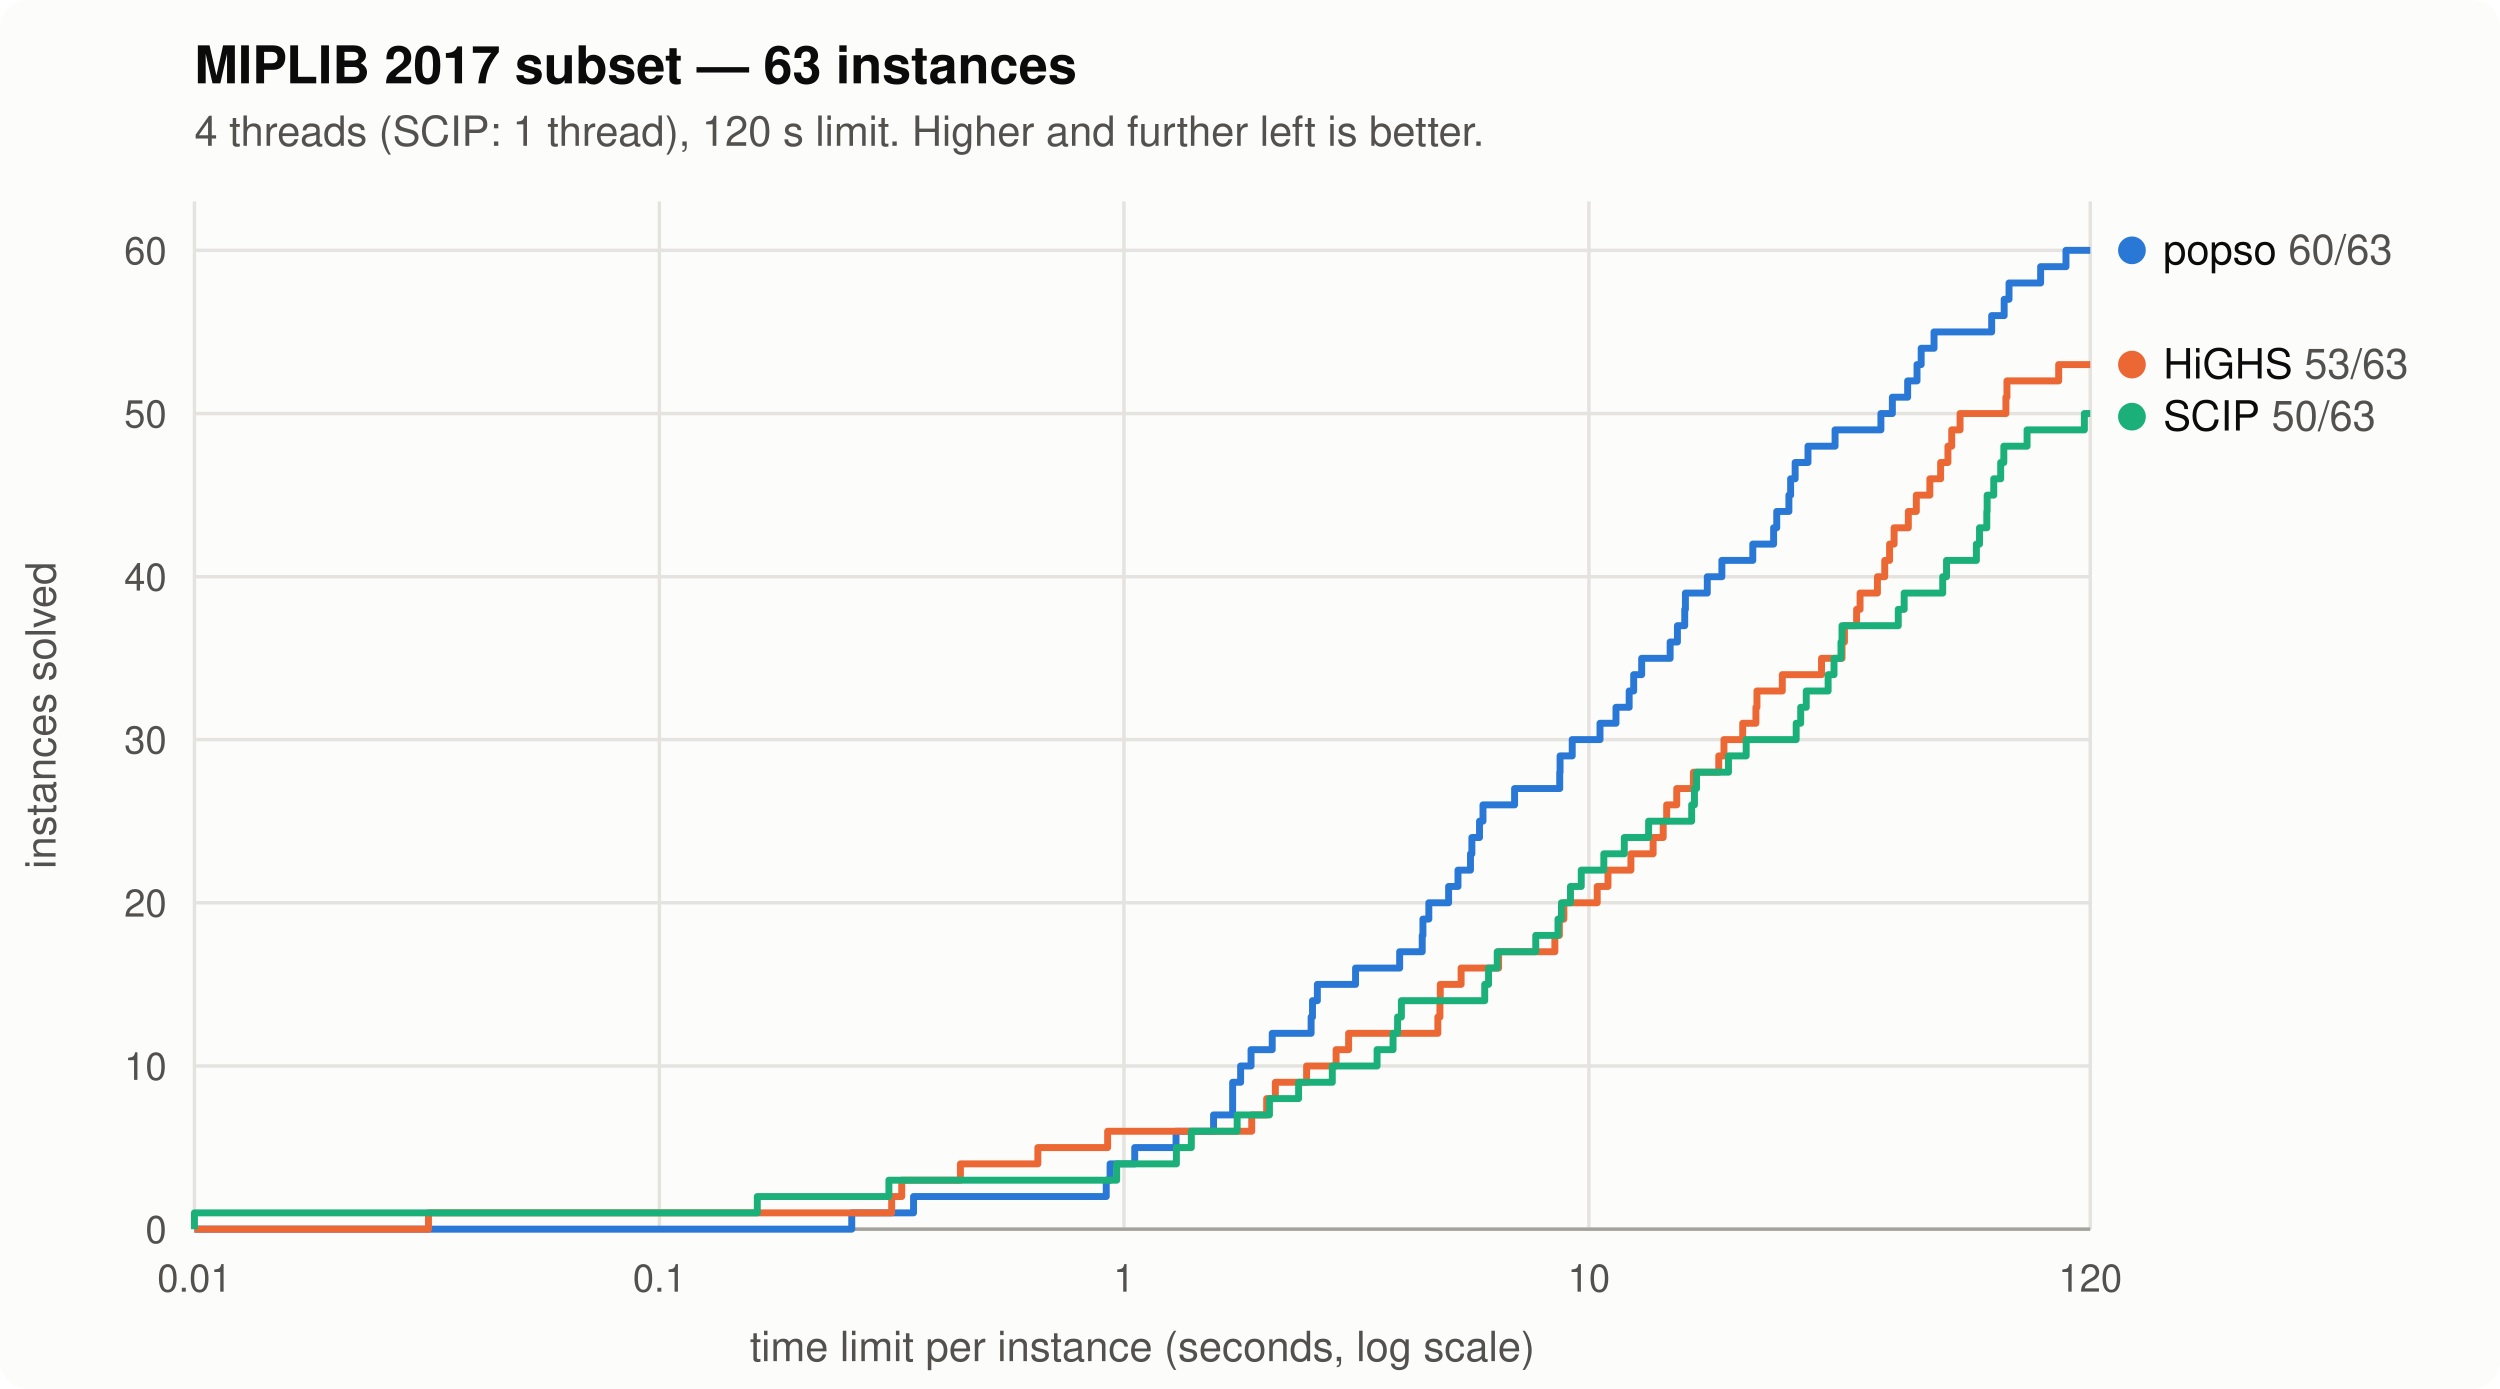
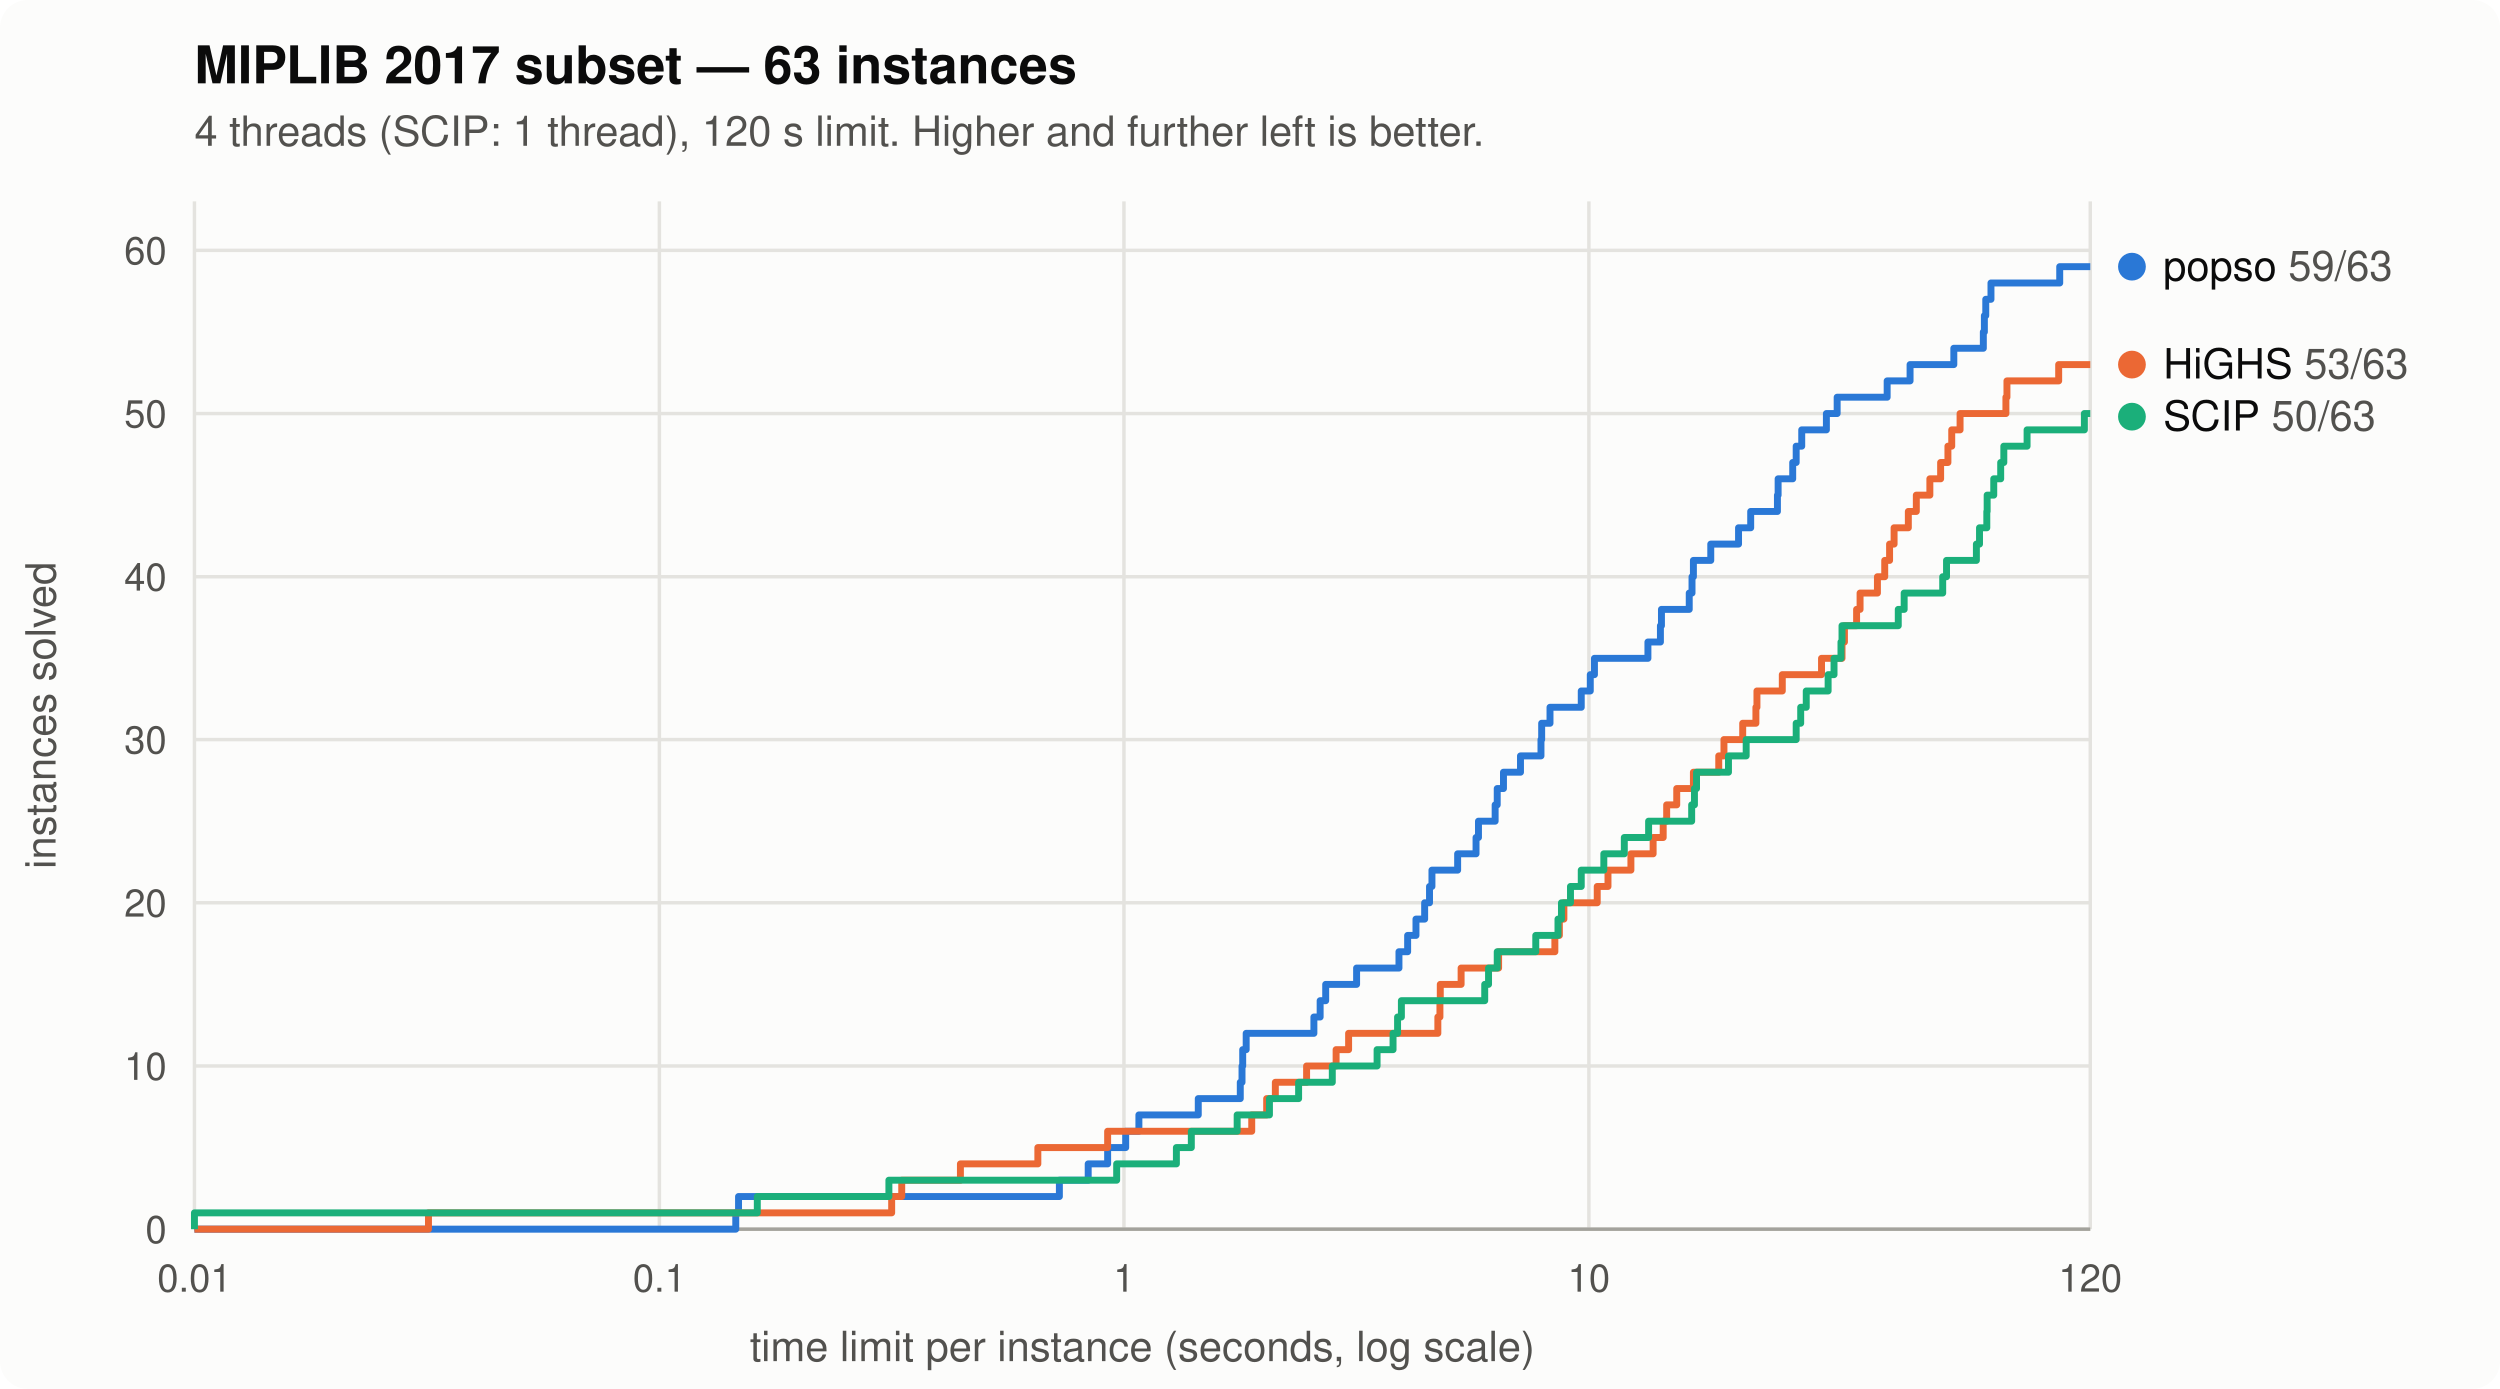
<svg xmlns="http://www.w3.org/2000/svg" viewBox="0 0 720 400" width="720" height="400" role="img" aria-label="MIPLIB 2017 subset — 63 instances: instances solved versus time">
  <style>svg{font-family:-apple-system,BlinkMacSystemFont,'Segoe UI',Helvetica,Arial,sans-serif}.bg{fill:#fcfcfb}.t1{fill:#0b0b0b}.t2{fill:#52514e}.grid{stroke:#e4e3df}.axis{stroke:#a3a29c}.s-ours{stroke:#2a78d6}.f-ours{fill:#2a78d6}.s-highs{stroke:#eb6834}.f-highs{fill:#eb6834}.s-scip{stroke:#1baf7a}.f-scip{fill:#1baf7a}@media (prefers-color-scheme: dark){.bg{fill:#1a1a19}.t1{fill:#f0efec}.t2{fill:#c3c2b7}.grid{stroke:#333331}.axis{stroke:#6b6a64}.s-ours{stroke:#3987e5}.f-ours{fill:#3987e5}.s-highs{stroke:#d95926}.f-highs{fill:#d95926}.s-scip{stroke:#199e70}.f-scip{fill:#199e70}}</style>
  <rect class="bg" width="720" height="400" rx="8" />
  <text class="t1" x="56" y="24" font-size="15" font-weight="600">MIPLIB 2017 subset — 63 instances</text>
  <text class="t2" x="56" y="42" font-size="12">4 threads (SCIP: 1 thread), 120 s limit. Higher and further left is better.</text>
  <line class="grid" x1="56" x2="602" y1="354.0" y2="354.0" stroke-width="1" />
  <text class="t2" x="48" y="358.0" font-size="11" text-anchor="end">0</text>
  <line class="grid" x1="56" x2="602" y1="307.0" y2="307.0" stroke-width="1" />
  <text class="t2" x="48" y="311.0" font-size="11" text-anchor="end">10</text>
  <line class="grid" x1="56" x2="602" y1="260.0" y2="260.0" stroke-width="1" />
  <text class="t2" x="48" y="264.0" font-size="11" text-anchor="end">20</text>
  <line class="grid" x1="56" x2="602" y1="213.0" y2="213.0" stroke-width="1" />
  <text class="t2" x="48" y="217.0" font-size="11" text-anchor="end">30</text>
  <line class="grid" x1="56" x2="602" y1="166.1" y2="166.1" stroke-width="1" />
  <text class="t2" x="48" y="170.1" font-size="11" text-anchor="end">40</text>
  <line class="grid" x1="56" x2="602" y1="119.1" y2="119.1" stroke-width="1" />
  <text class="t2" x="48" y="123.1" font-size="11" text-anchor="end">50</text>
  <line class="grid" x1="56" x2="602" y1="72.1" y2="72.1" stroke-width="1" />
  <text class="t2" x="48" y="76.1" font-size="11" text-anchor="end">60</text>
  <line class="grid" x1="56.0" x2="56.0" y1="58" y2="354" stroke-width="1" />
  <text class="t2" x="56.0" y="372" font-size="11" text-anchor="middle">0.01</text>
  <line class="grid" x1="189.9" x2="189.9" y1="58" y2="354" stroke-width="1" />
  <text class="t2" x="189.9" y="372" font-size="11" text-anchor="middle">0.1</text>
  <line class="grid" x1="323.7" x2="323.7" y1="58" y2="354" stroke-width="1" />
  <text class="t2" x="323.7" y="372" font-size="11" text-anchor="middle">1</text>
  <line class="grid" x1="457.6" x2="457.6" y1="58" y2="354" stroke-width="1" />
  <text class="t2" x="457.6" y="372" font-size="11" text-anchor="middle">10</text>
  <line class="grid" x1="602.0" x2="602.0" y1="58" y2="354" stroke-width="1" />
  <text class="t2" x="602.0" y="372" font-size="11" text-anchor="middle">120</text>
  <line class="axis" x1="56" x2="602" y1="354" y2="354" stroke-width="1" />
  <text class="t2" x="329.0" y="392" font-size="12" text-anchor="middle">time limit per instance (seconds, log scale)</text>
  <text class="t2" transform="translate(16 206.0) rotate(-90)" font-size="12" text-anchor="middle">instances solved</text>
-   <path class="s-ours" d="M56.0 354.0 L245.3 354.0 L245.3 349.3 L263.1 349.3 L263.1 344.6 L318.6 344.6 L318.6 339.9 L319.7 339.9 L319.7 335.2 L326.8 335.2 L326.8 330.5 L338.7 330.5 L338.7 325.8 L349.5 325.8 L349.5 321.1 L355.0 321.1 L355.0 316.4 L355.0 316.4 L355.0 311.7 L357.3 311.7 L357.3 307.0 L360.3 307.0 L360.3 302.3 L366.4 302.3 L366.4 297.6 L377.6 297.6 L377.6 292.9 L378.0 292.9 L378.0 288.2 L379.4 288.2 L379.4 283.5 L390.4 283.5 L390.4 278.8 L403.1 278.8 L403.1 274.1 L409.6 274.1 L409.6 269.4 L409.8 269.4 L409.8 264.7 L411.5 264.7 L411.5 260.0 L417.2 260.0 L417.2 255.3 L419.9 255.3 L419.9 250.6 L423.5 250.6 L423.5 245.9 L423.9 245.9 L423.9 241.2 L426.1 241.2 L426.1 236.5 L427.1 236.5 L427.1 231.8 L436.2 231.8 L436.2 227.1 L449.2 227.1 L449.2 222.4 L449.3 222.4 L449.3 217.7 L452.8 217.7 L452.8 213.0 L460.8 213.0 L460.8 208.3 L465.4 208.3 L465.4 203.7 L469.2 203.7 L469.2 199.0 L470.5 199.0 L470.5 194.3 L472.8 194.3 L472.8 189.6 L481.0 189.6 L481.0 184.9 L483.1 184.9 L483.1 180.2 L485.2 180.2 L485.2 175.5 L485.4 175.5 L485.4 170.8 L491.7 170.8 L491.7 166.1 L495.9 166.1 L495.9 161.4 L504.8 161.4 L504.8 156.7 L510.8 156.7 L510.8 152.0 L511.7 152.0 L511.7 147.3 L515.2 147.3 L515.2 142.6 L515.7 142.6 L515.7 137.9 L517.0 137.9 L517.0 133.2 L520.7 133.2 L520.7 128.5 L528.5 128.5 L528.5 123.8 L541.7 123.8 L541.7 119.1 L545.0 119.1 L545.0 114.4 L549.4 114.4 L549.4 109.7 L552.1 109.7 L552.1 105.0 L553.3 105.0 L553.3 100.3 L557.0 100.3 L557.0 95.6 L573.6 95.6 L573.6 90.9 L577.2 90.9 L577.2 86.2 L578.6 86.2 L578.6 81.5 L587.7 81.5 L587.7 76.8 L595.0 76.8 L595.0 72.1 L602.0 72.1" fill="none" stroke-width="2" stroke-linejoin="round" />
+   <path class="s-ours" d="M56.0 354.0 L211.9 354.0 L211.9 349.3 L212.7 349.3 L212.7 344.6 L305.1 344.6 L305.1 339.9 L313.4 339.9 L313.4 335.2 L319.0 335.2 L319.0 330.5 L324.2 330.5 L324.2 325.8 L328.0 325.8 L328.0 321.1 L345.1 321.1 L345.1 316.4 L357.2 316.4 L357.2 311.7 L357.7 311.7 L357.7 307.0 L357.9 307.0 L357.9 302.3 L358.9 302.3 L358.9 297.6 L378.4 297.6 L378.4 292.9 L380.2 292.9 L380.2 288.2 L381.8 288.2 L381.8 283.5 L390.7 283.5 L390.7 278.8 L402.9 278.8 L402.9 274.1 L405.4 274.1 L405.4 269.4 L407.8 269.4 L407.8 264.7 L410.3 264.7 L410.3 260.0 L411.7 260.0 L411.7 255.3 L412.4 255.3 L412.4 250.6 L419.8 250.6 L419.8 245.9 L425.1 245.9 L425.1 241.2 L425.8 241.2 L425.8 236.5 L430.6 236.5 L430.6 231.8 L431.2 231.8 L431.2 227.1 L433.0 227.1 L433.0 222.4 L437.9 222.4 L437.9 217.7 L443.8 217.7 L443.8 213.0 L444.0 213.0 L444.0 208.3 L446.4 208.3 L446.4 203.7 L455.4 203.7 L455.4 199.0 L458.0 199.0 L458.0 194.3 L459.2 194.3 L459.2 189.6 L474.6 189.6 L474.6 184.9 L478.2 184.9 L478.2 180.2 L478.5 180.2 L478.5 175.5 L486.5 175.5 L486.5 170.8 L487.3 170.8 L487.3 166.1 L487.7 166.1 L487.7 161.4 L492.7 161.4 L492.7 156.7 L500.7 156.7 L500.7 152.0 L504.2 152.0 L504.2 147.3 L511.9 147.3 L511.9 142.6 L512.1 142.6 L512.1 137.9 L516.3 137.9 L516.3 133.2 L517.3 133.2 L517.3 128.5 L518.9 128.5 L518.9 123.8 L526.0 123.8 L526.0 119.1 L529.1 119.1 L529.1 114.4 L543.5 114.4 L543.5 109.7 L550.1 109.7 L550.1 105.0 L562.7 105.0 L562.7 100.3 L571.2 100.3 L571.2 95.6 L571.5 95.6 L571.5 90.9 L571.9 90.9 L571.9 86.2 L573.4 86.2 L573.4 81.5 L593.2 81.5 L593.2 76.8 L602.0 76.8" fill="none" stroke-width="2" stroke-linejoin="round" />
  <path class="s-highs" d="M56.0 354.0 L123.4 354.0 L123.4 349.3 L256.8 349.3 L256.8 344.6 L259.7 344.6 L259.7 339.9 L276.6 339.9 L276.6 335.2 L298.9 335.2 L298.9 330.5 L319.0 330.5 L319.0 325.8 L360.5 325.8 L360.5 321.1 L364.8 321.1 L364.8 316.4 L367.3 316.4 L367.3 311.7 L376.3 311.7 L376.3 307.0 L384.8 307.0 L384.8 302.3 L388.4 302.3 L388.4 297.6 L414.1 297.6 L414.1 292.9 L414.7 292.9 L414.7 288.2 L414.8 288.2 L414.8 283.5 L420.8 283.5 L420.8 278.8 L431.6 278.8 L431.6 274.1 L447.8 274.1 L447.8 269.4 L449.1 269.4 L449.1 264.7 L450.4 264.7 L450.4 260.0 L460.0 260.0 L460.0 255.3 L463.1 255.3 L463.1 250.6 L469.7 250.6 L469.7 245.9 L476.1 245.9 L476.1 241.2 L479.0 241.2 L479.0 236.5 L480.0 236.5 L480.0 231.8 L482.9 231.8 L482.9 227.1 L487.7 227.1 L487.7 222.4 L495.0 222.4 L495.0 217.7 L496.5 217.7 L496.5 213.0 L501.9 213.0 L501.9 208.3 L505.7 208.3 L505.7 203.7 L506.0 203.7 L506.0 199.0 L513.3 199.0 L513.3 194.3 L524.6 194.3 L524.6 189.6 L530.5 189.6 L530.5 184.9 L531.2 184.9 L531.2 180.2 L534.7 180.2 L534.7 175.5 L535.7 175.5 L535.7 170.8 L540.7 170.8 L540.7 166.1 L542.8 166.1 L542.8 161.4 L544.2 161.4 L544.2 156.7 L545.5 156.7 L545.5 152.0 L549.6 152.0 L549.6 147.3 L551.9 147.3 L551.9 142.6 L555.8 142.6 L555.8 137.9 L558.9 137.9 L558.9 133.2 L561.0 133.2 L561.0 128.5 L562.1 128.5 L562.1 123.8 L564.5 123.8 L564.5 119.1 L577.7 119.1 L577.7 114.4 L578.0 114.4 L578.0 109.7 L592.9 109.7 L592.9 105.0 L602.0 105.0" fill="none" stroke-width="2" stroke-linejoin="round" />
  <path class="s-scip" d="M56.0 354.0 L56.0 354.0 L56.0 349.3 L218.1 349.3 L218.1 344.6 L256.0 344.6 L256.0 339.9 L321.6 339.9 L321.6 335.2 L338.8 335.2 L338.8 330.5 L343.1 330.5 L343.1 325.8 L356.3 325.8 L356.3 321.1 L365.6 321.1 L365.6 316.4 L374.0 316.4 L374.0 311.7 L383.7 311.7 L383.7 307.0 L396.6 307.0 L396.6 302.3 L401.2 302.3 L401.2 297.6 L402.5 297.6 L402.5 292.9 L403.6 292.9 L403.6 288.2 L427.6 288.2 L427.6 283.5 L428.7 283.5 L428.7 278.8 L431.2 278.8 L431.2 274.1 L442.3 274.1 L442.3 269.4 L448.7 269.4 L448.7 264.7 L449.7 264.7 L449.7 260.0 L452.3 260.0 L452.3 255.3 L455.4 255.3 L455.4 250.6 L461.9 250.6 L461.9 245.9 L467.8 245.9 L467.8 241.2 L474.8 241.2 L474.8 236.5 L487.2 236.5 L487.2 231.8 L488.0 231.8 L488.0 227.1 L488.6 227.1 L488.6 222.4 L497.8 222.4 L497.8 217.7 L502.9 217.7 L502.9 213.0 L517.3 213.0 L517.3 208.3 L518.6 208.3 L518.6 203.7 L520.2 203.7 L520.2 199.0 L526.5 199.0 L526.5 194.3 L528.2 194.3 L528.2 189.6 L530.2 189.6 L530.2 184.9 L530.5 184.9 L530.5 180.2 L546.7 180.2 L546.7 175.5 L548.4 175.5 L548.4 170.8 L559.5 170.8 L559.5 166.1 L560.6 166.1 L560.6 161.4 L569.2 161.4 L569.2 156.7 L570.1 156.7 L570.1 152.0 L572.2 152.0 L572.2 147.3 L572.3 147.3 L572.3 142.6 L574.2 142.6 L574.2 137.9 L576.2 137.9 L576.2 133.2 L577.1 133.2 L577.1 128.5 L583.8 128.5 L583.8 123.8 L600.3 123.8 L600.3 119.1 L602.0 119.1" fill="none" stroke-width="2" stroke-linejoin="round" />
-   <circle class="f-ours" cx="614.0" cy="72.1" r="4" />
-   <text class="t1" x="623.0" y="76.1" font-size="12">popso <tspan class="t2">60/63</tspan>
+   <circle class="f-ours" cx="614.0" cy="76.8" r="4" />
+   <text class="t1" x="623.0" y="80.8" font-size="12">popso <tspan class="t2">59/63</tspan>
  </text>
  <circle class="f-highs" cx="614.0" cy="105.0" r="4" />
  <text class="t1" x="623.0" y="109.0" font-size="12">HiGHS <tspan class="t2">53/63</tspan>
  </text>
  <circle class="f-scip" cx="614.0" cy="120.0" r="4" />
  <text class="t1" x="623.0" y="124.0" font-size="12">SCIP <tspan class="t2">50/63</tspan>
  </text>
</svg>
